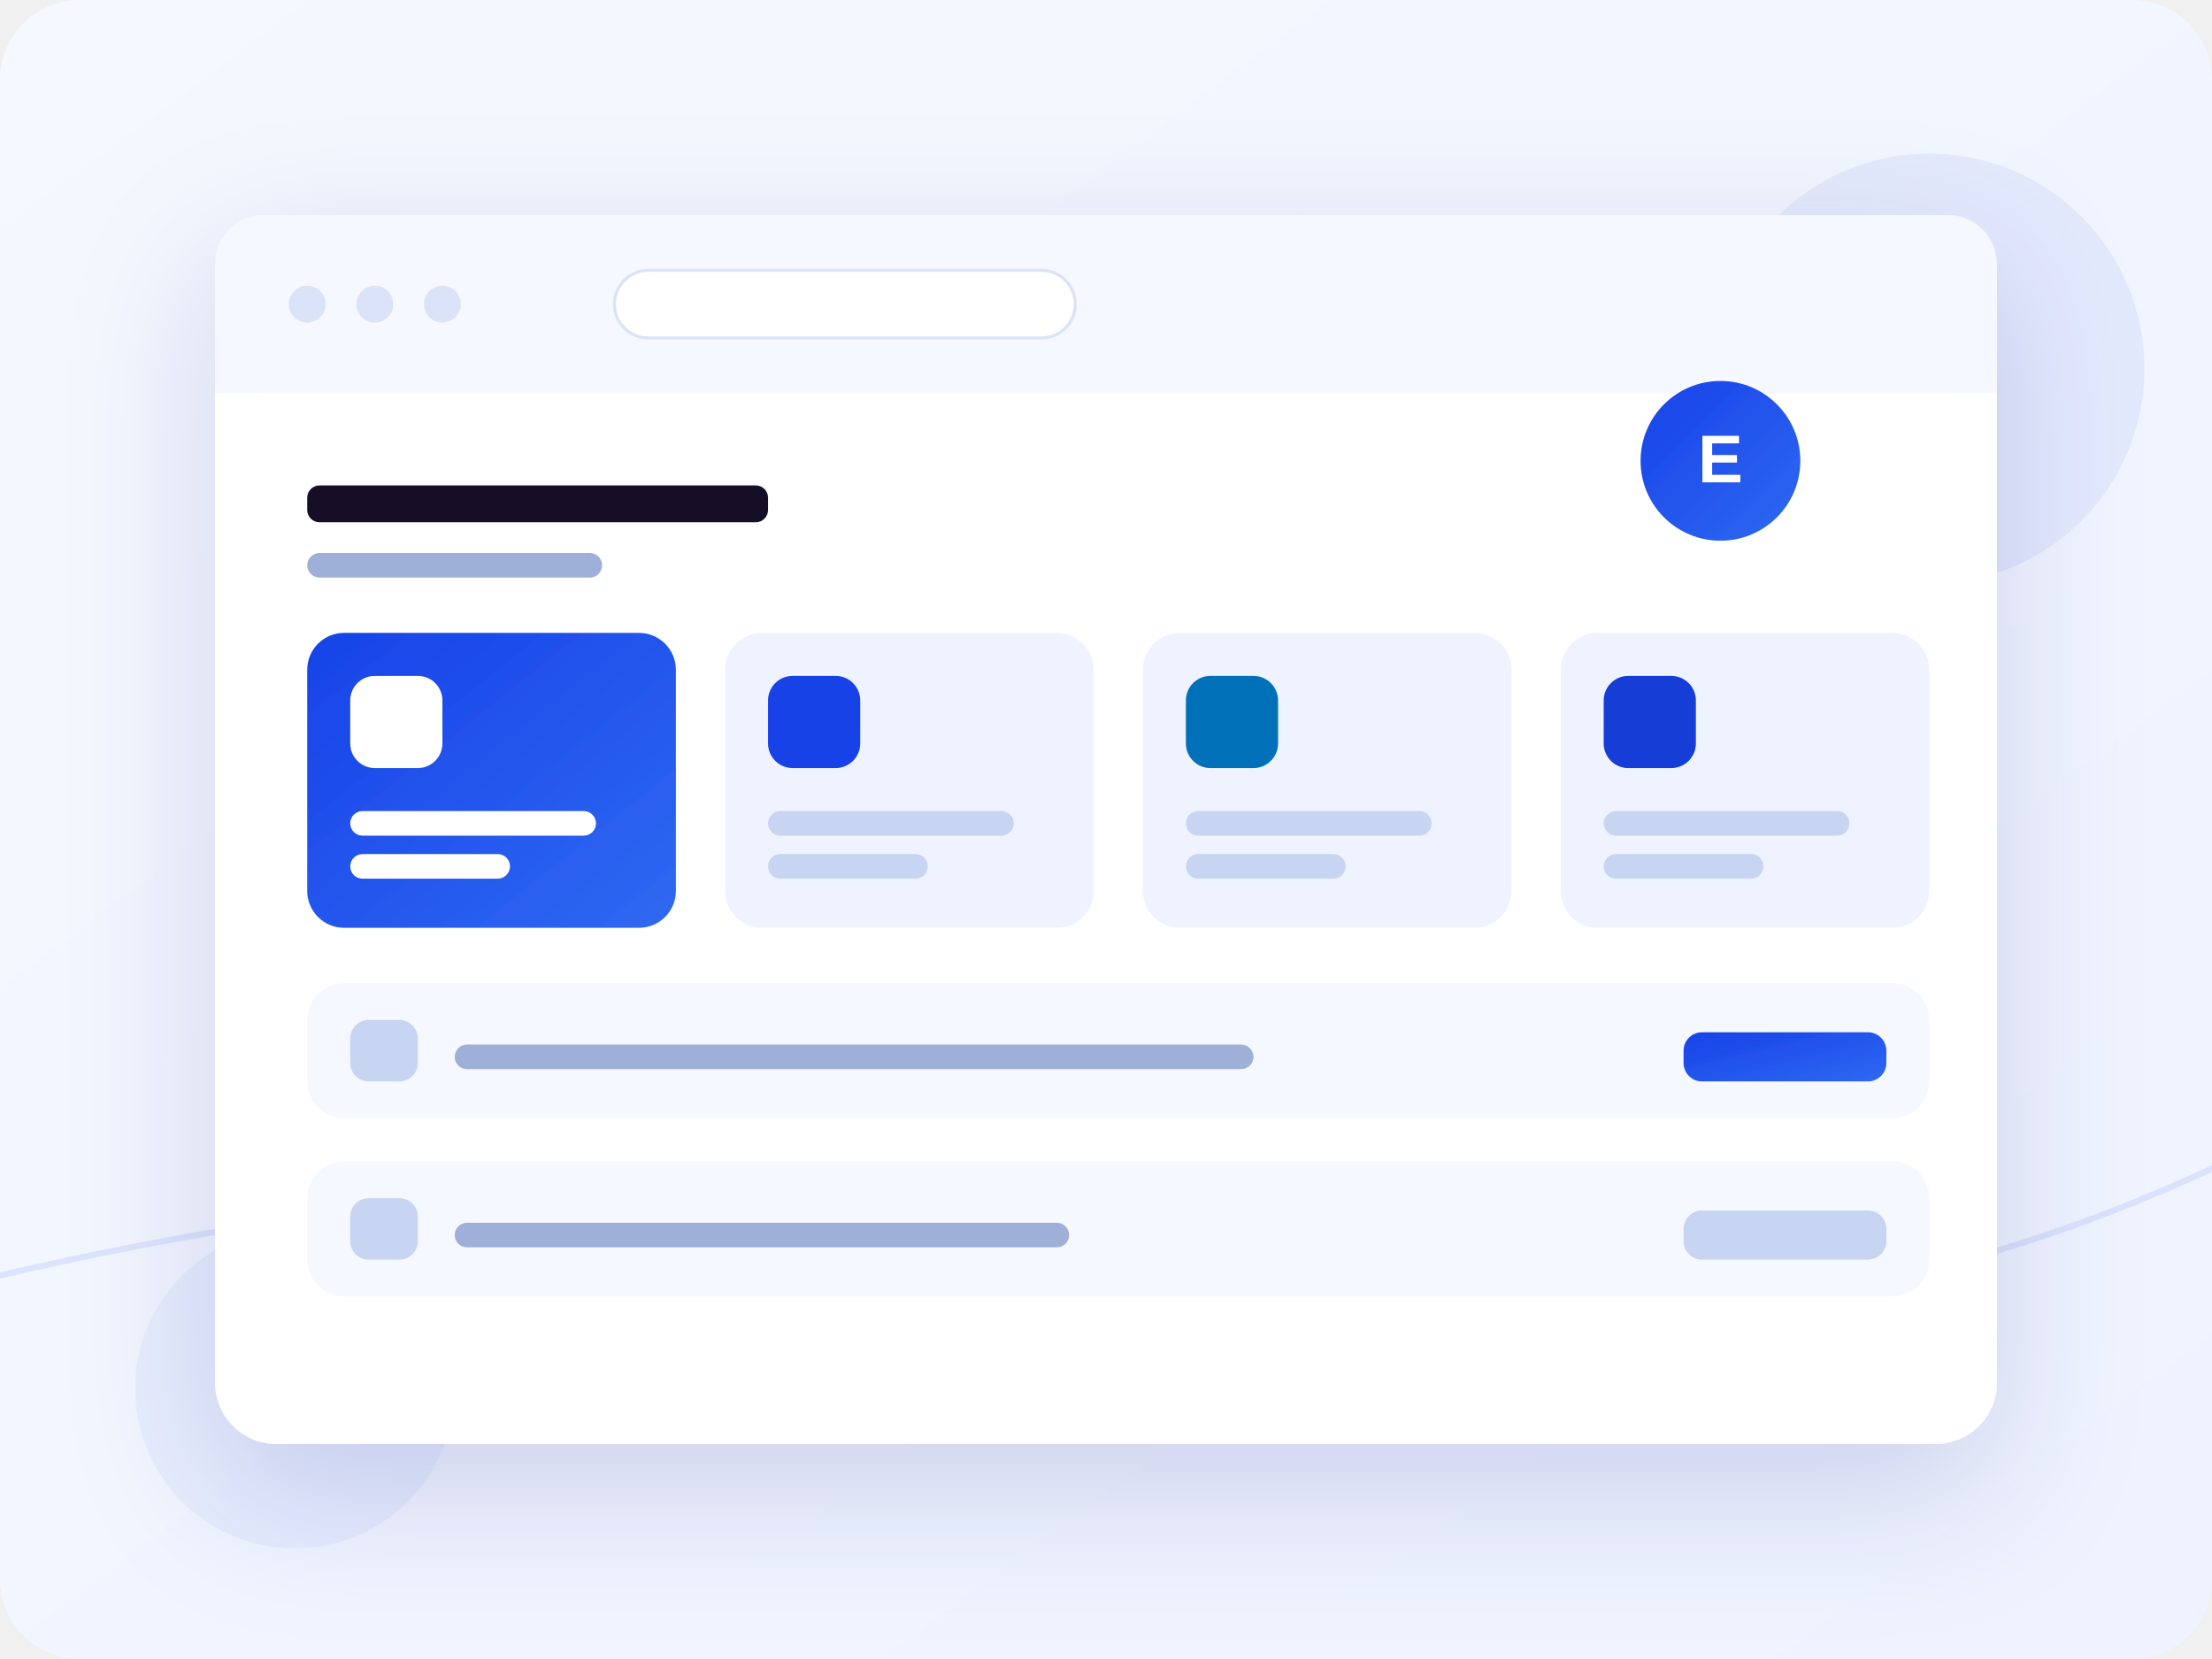
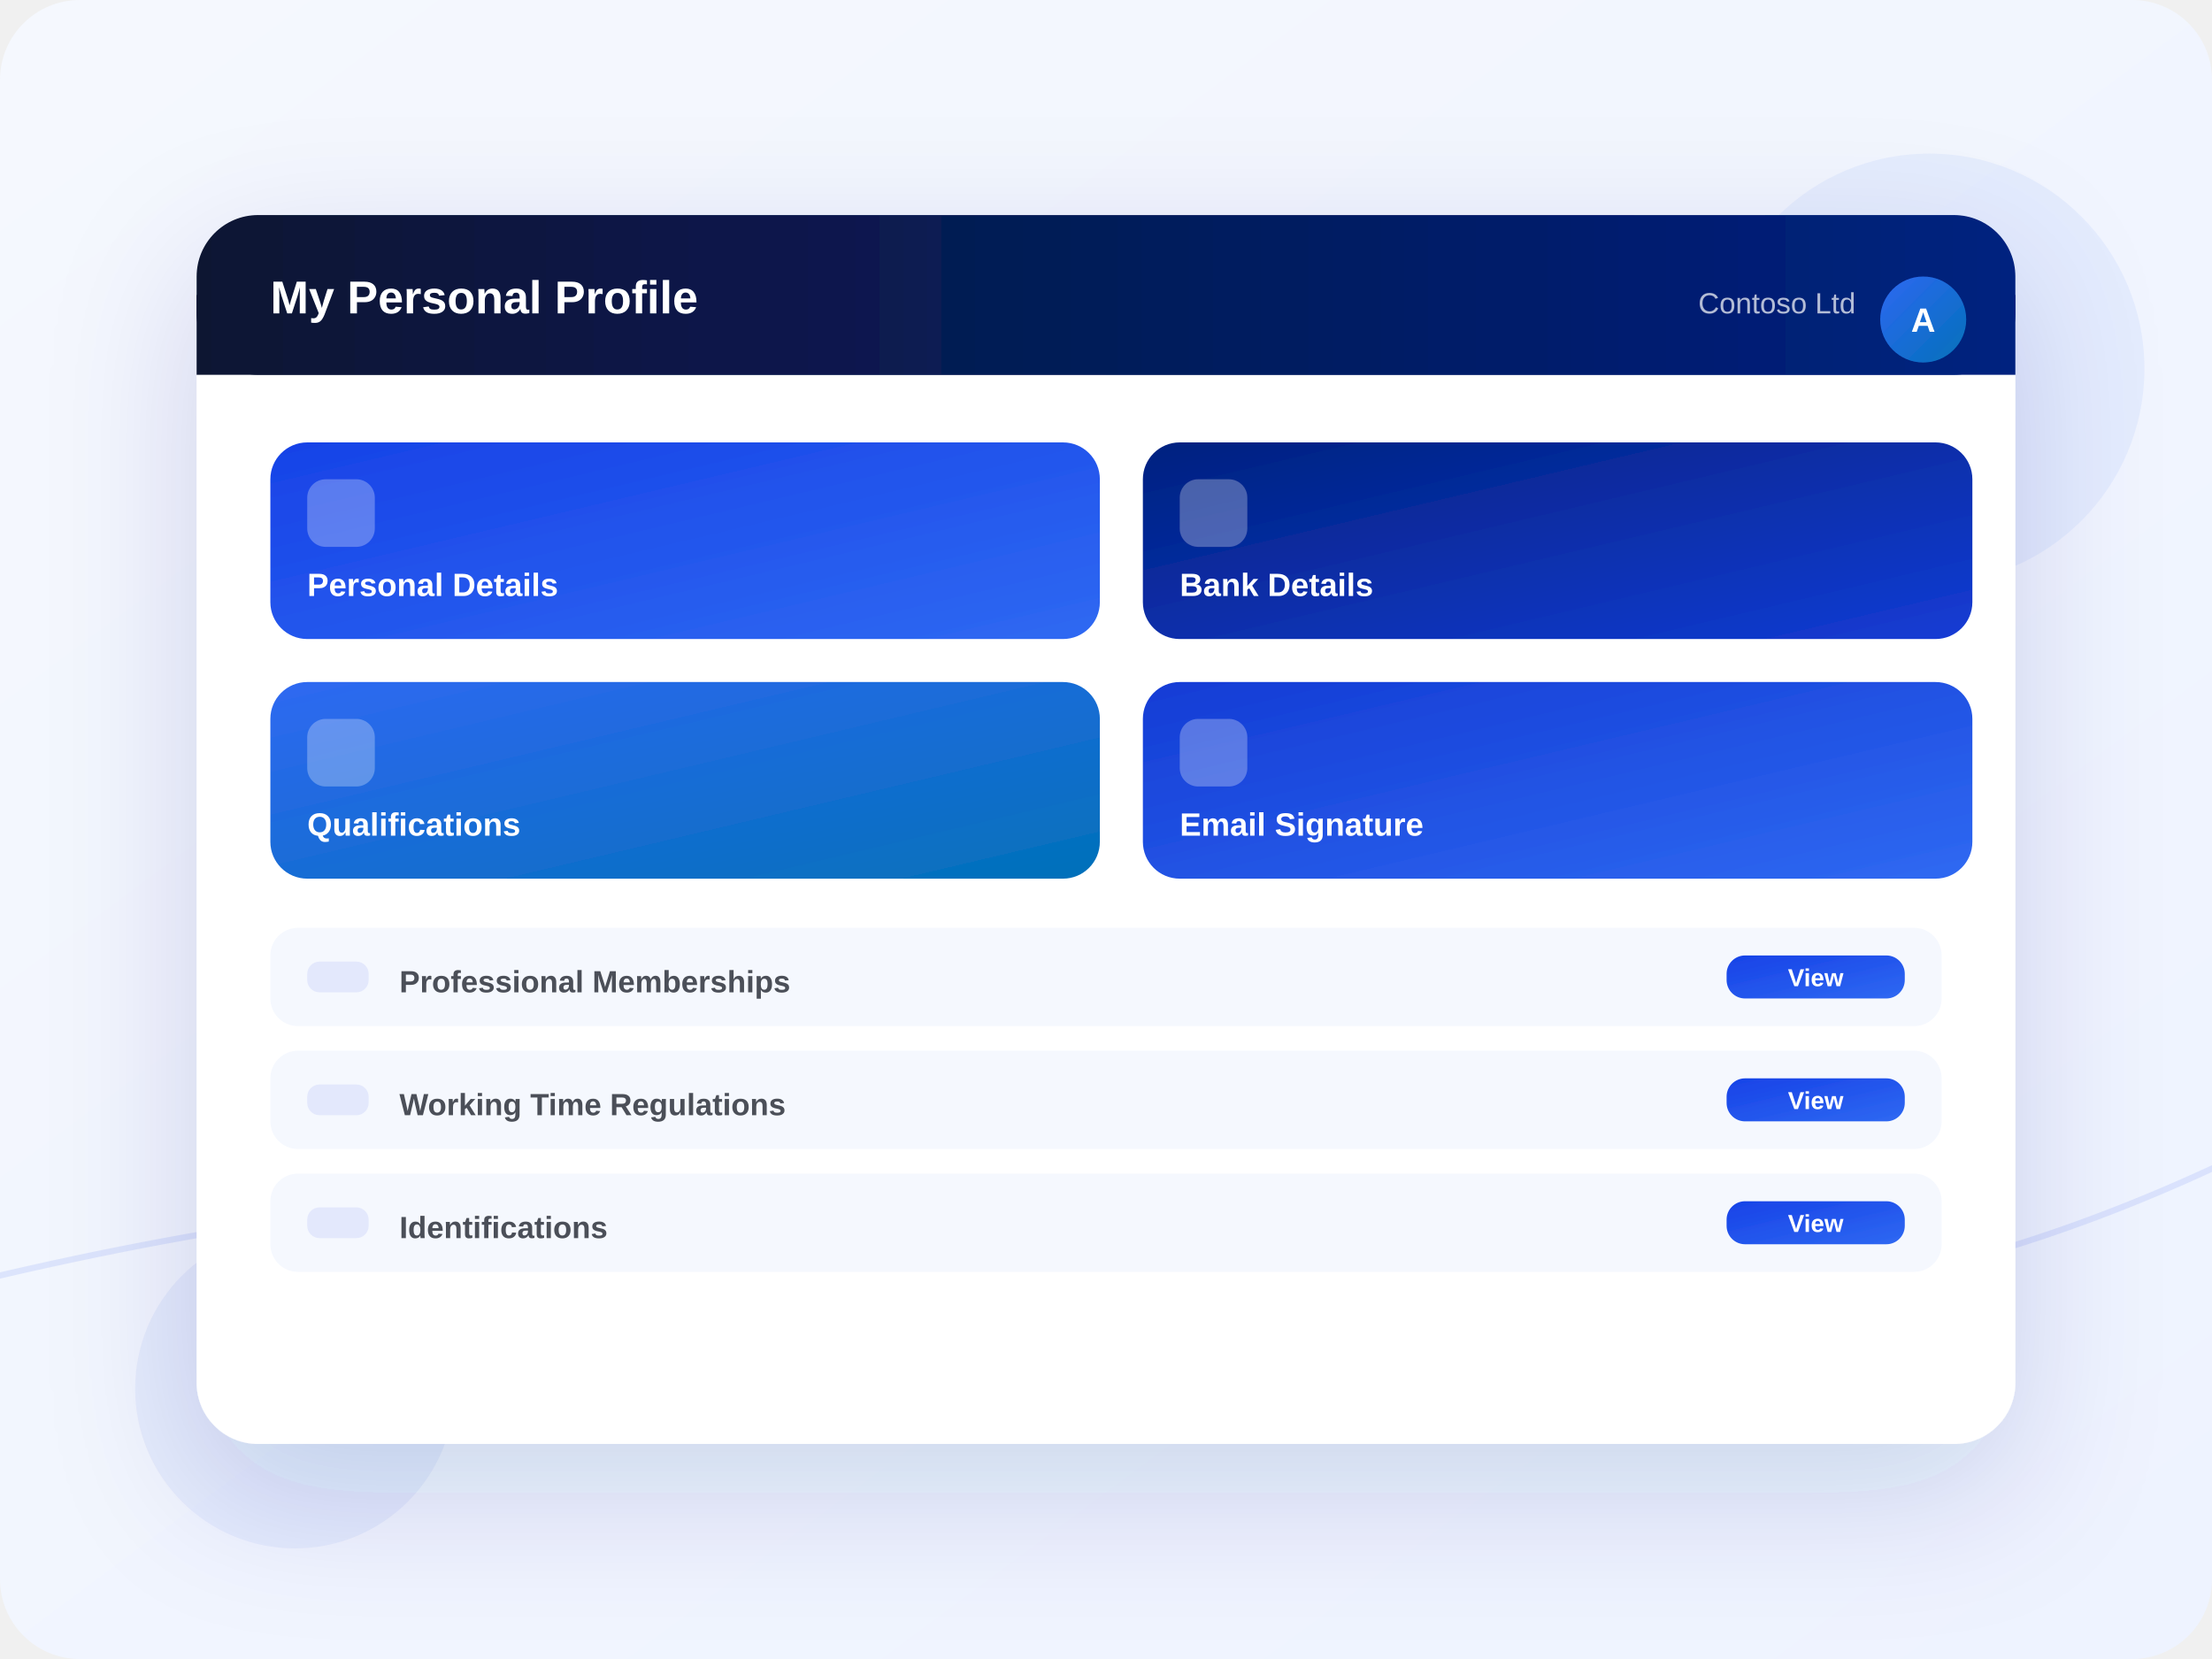
<svg xmlns="http://www.w3.org/2000/svg" viewBox="0 0 720 540" fill="none" role="img">
  <defs>
    <linearGradient id="bg" x1="0" y1="0" x2="1" y2="1">
      <stop offset="0" stop-color="#F5F8FE" />
      <stop offset="1" stop-color="#EEF3FF" />
    </linearGradient>
-     <linearGradient id="ac" x1="0" y1="0" x2="1" y2="1">
+     <linearGradient id="navy" x1="0" y1="0" x2="1" y2="1">
+       <stop offset="0" stop-color="#00217F" />
+       <stop offset="1" stop-color="#143CD5" />
+     </linearGradient>
+     <linearGradient id="brand" x1="0" y1="0" x2="1" y2="1">
      <stop offset="0" stop-color="#1742E7" />
      <stop offset="1" stop-color="#2F69F2" />
    </linearGradient>
-     <filter id="s" x="-20%" y="-20%" width="140%" height="140%">
-       <feDropShadow dx="0" dy="16" stdDeviation="24" flood-color="#00217F" flood-opacity="0.15" />
+     <linearGradient id="sky" x1="0" y1="0" x2="1" y2="1">
+       <stop offset="0" stop-color="#2F69F2" />
+       <stop offset="1" stop-color="#0170B9" />
+     </linearGradient>
+     <linearGradient id="head" x1="0" y1="0" x2="1" y2="0">
+       <stop offset="0" stop-color="#0B1533" />
+       <stop offset="1" stop-color="#00217F" />
+     </linearGradient>
+     <filter id="sh" x="-20%" y="-20%" width="140%" height="140%">
+       <feDropShadow dx="0" dy="16" stdDeviation="24" flood-color="#00217F" flood-opacity="0.16" />
+     </filter>
+     <filter id="sh2" x="-30%" y="-30%" width="160%" height="160%">
+       <feDropShadow dx="0" dy="10" stdDeviation="16" flood-color="#00217F" flood-opacity="0.22" />
    </filter>
  </defs>
-   <rect width="720" height="540" rx="26" fill="url(#bg)" />
+   <rect x="0" y="0" width="720" height="540" rx="26" fill="url(#bg)" />
  <path d="M-20 420 Q220 360 400 410 T760 360" stroke="#1742E7" stroke-width="2" opacity="0.10" fill="none" />
-   <circle cx="628" cy="120" r="70" fill="#1742E7" opacity="0.07" />
-   <circle cx="96" cy="452" r="52" fill="#2F69F2" opacity="0.06" />
-   <g filter="url(#s)">
-     <rect x="70" y="70" width="580" height="400" rx="20" fill="#FFFFFF" />
-     <rect x="70" y="70" width="580" height="58" rx="16" fill="#F5F8FE" />
-     <rect x="70" y="104" width="580" height="24" fill="#F5F8FE" />
-     <circle cx="100" cy="99" r="6" fill="#DAE3F8" />
-     <circle cx="122" cy="99" r="6" fill="#DAE3F8" />
-     <circle cx="144" cy="99" r="6" fill="#DAE3F8" />
-     <rect x="200" y="88" width="150" height="22" rx="11" fill="#FFFFFF" stroke="#DAE3F8" />
-     <g transform="translate(560,150)">
-       <circle cx="0" cy="0" r="26" fill="url(#ac)" />
-       <text x="0" y="7" font-family="Poppins,Arial,sans-serif" font-size="22" font-weight="700" fill="#FFFFFF" text-anchor="middle">E</text>
-     </g>
-     <rect x="100" y="158" width="150" height="12" rx="4" fill="#121127" />
-     <rect x="100" y="180" width="96" height="8" rx="4" fill="#9FB0D8" />
-     <rect x="100" y="206" width="120" height="96" rx="12" fill="url(#ac)" />
-     <rect x="114" y="220" width="30" height="30" rx="8" fill="#FFFFFF" />
-     <rect x="114" y="264" width="80" height="8" rx="4" fill="#FFFFFF" />
-     <rect x="114" y="278" width="52" height="8" rx="4" fill="#FFFFFF" />
-     <rect x="236" y="206" width="120" height="96" rx="12" fill="#EEF3FF" />
-     <rect x="250" y="220" width="30" height="30" rx="8" fill="#1742E7" />
-     <rect x="250" y="264" width="80" height="8" rx="4" fill="#C7D4F2" />
-     <rect x="250" y="278" width="52" height="8" rx="4" fill="#C7D4F2" />
-     <rect x="372" y="206" width="120" height="96" rx="12" fill="#EEF3FF" />
-     <rect x="386" y="220" width="30" height="30" rx="8" fill="#0170B9" />
-     <rect x="386" y="264" width="80" height="8" rx="4" fill="#C7D4F2" />
-     <rect x="386" y="278" width="52" height="8" rx="4" fill="#C7D4F2" />
-     <rect x="508" y="206" width="120" height="96" rx="12" fill="#EEF3FF" />
-     <rect x="522" y="220" width="30" height="30" rx="8" fill="#143CD5" />
-     <rect x="522" y="264" width="80" height="8" rx="4" fill="#C7D4F2" />
-     <rect x="522" y="278" width="52" height="8" rx="4" fill="#C7D4F2" />
-     <rect x="100" y="320" width="528" height="44" rx="12" fill="#F5F8FE" />
-     <rect x="114" y="332" width="22" height="20" rx="6" fill="#C7D4F2" />
-     <rect x="148" y="340" width="260" height="8" rx="4" fill="#9FB0D8" />
-     <rect x="548" y="336" width="66" height="16" rx="6" fill="url(#ac)" />
-     <rect x="100" y="378" width="528" height="44" rx="12" fill="#F5F8FE" />
-     <rect x="114" y="390" width="22" height="20" rx="6" fill="#C7D4F2" />
-     <rect x="148" y="398" width="200" height="8" rx="4" fill="#9FB0D8" />
-     <rect x="548" y="394" width="66" height="16" rx="6" fill="#C7D4F2" />
+   <circle cx="628" cy="120" r="70" fill="#2F69F2" opacity="0.07" />
+   <circle cx="96" cy="452" r="52" fill="#143CD5" opacity="0.06" />
+   <g filter="url(#sh)">
+     <rect x="64" y="70" width="592" height="400" rx="20" fill="#FFFFFF" />
+     <rect x="64" y="70" width="592" height="52" rx="20" fill="url(#head)" />
+     <rect x="64" y="96" width="592" height="26" rx="0" fill="url(#head)" />
+     <text x="88" y="102" font-family="'Segoe UI',system-ui,Arial,sans-serif" font-size="15" font-weight="700" fill="#FFFFFF" text-anchor="start" opacity="1">My Personal Profile</text>
+     <text x="604" y="102" font-family="'Segoe UI',system-ui,Arial,sans-serif" font-size="9.5" font-weight="500" fill="#FFFFFF" text-anchor="end" opacity="0.7">Contoso Ltd</text>
+     <circle cx="626" cy="104" r="14" fill="url(#sky)" />
+     <text x="626" y="108" font-family="'Segoe UI',system-ui,Arial,sans-serif" font-size="11" font-weight="700" fill="#FFFFFF" text-anchor="middle" opacity="1">A</text>
+     <linearGradient id="royal3" x1="0" y1="0" x2="1" y2="1">
+       <stop offset="0" stop-color="#143CD5" />
+       <stop offset="1" stop-color="#2F69F2" />
+     </linearGradient>
+     <rect x="88" y="144" width="270" height="64" rx="12" fill="url(#brand)" />
+     <rect x="100" y="156" width="22" height="22" rx="6" fill="rgba(255,255,255,0.28)" />
+     <text x="100" y="194" font-family="'Segoe UI',system-ui,Arial,sans-serif" font-size="10.5" font-weight="700" fill="#FFFFFF" text-anchor="start" opacity="1">Personal Details</text>
+     <rect x="372" y="144" width="270" height="64" rx="12" fill="url(#navy)" />
+     <rect x="384" y="156" width="22" height="22" rx="6" fill="rgba(255,255,255,0.28)" />
+     <text x="384" y="194" font-family="'Segoe UI',system-ui,Arial,sans-serif" font-size="10.5" font-weight="700" fill="#FFFFFF" text-anchor="start" opacity="1">Bank Details</text>
+     <rect x="88" y="222" width="270" height="64" rx="12" fill="url(#sky)" />
+     <rect x="100" y="234" width="22" height="22" rx="6" fill="rgba(255,255,255,0.28)" />
+     <text x="100" y="272" font-family="'Segoe UI',system-ui,Arial,sans-serif" font-size="10.5" font-weight="700" fill="#FFFFFF" text-anchor="start" opacity="1">Qualifications</text>
+     <rect x="372" y="222" width="270" height="64" rx="12" fill="url(#royal3)" />
+     <rect x="384" y="234" width="22" height="22" rx="6" fill="rgba(255,255,255,0.28)" />
+     <text x="384" y="272" font-family="'Segoe UI',system-ui,Arial,sans-serif" font-size="10.5" font-weight="700" fill="#FFFFFF" text-anchor="start" opacity="1">Email Signature</text>
+     <rect x="88" y="302" width="544" height="32" rx="9" fill="#F5F8FE" />
+     <rect x="100" y="313" width="20" height="10" rx="4" fill="#E3E8FC" />
+     <text x="130" y="323" font-family="'Segoe UI',system-ui,Arial,sans-serif" font-size="10" font-weight="600" fill="#4B4F58" text-anchor="start" opacity="1">Professional Memberships</text>
+     <rect x="562" y="311" width="58" height="14" rx="6" fill="url(#brand)" />
+     <text x="591" y="321" font-family="'Segoe UI',system-ui,Arial,sans-serif" font-size="8" font-weight="700" fill="#FFFFFF" text-anchor="middle" opacity="1">View</text>
+     <rect x="88" y="342" width="544" height="32" rx="9" fill="#F5F8FE" />
+     <rect x="100" y="353" width="20" height="10" rx="4" fill="#E3E8FC" />
+     <text x="130" y="363" font-family="'Segoe UI',system-ui,Arial,sans-serif" font-size="10" font-weight="600" fill="#4B4F58" text-anchor="start" opacity="1">Working Time Regulations</text>
+     <rect x="562" y="351" width="58" height="14" rx="6" fill="url(#brand)" />
+     <text x="591" y="361" font-family="'Segoe UI',system-ui,Arial,sans-serif" font-size="8" font-weight="700" fill="#FFFFFF" text-anchor="middle" opacity="1">View</text>
+     <rect x="88" y="382" width="544" height="32" rx="9" fill="#F5F8FE" />
+     <rect x="100" y="393" width="20" height="10" rx="4" fill="#E3E8FC" />
+     <text x="130" y="403" font-family="'Segoe UI',system-ui,Arial,sans-serif" font-size="10" font-weight="600" fill="#4B4F58" text-anchor="start" opacity="1">Identifications</text>
+     <rect x="562" y="391" width="58" height="14" rx="6" fill="url(#brand)" />
+     <text x="591" y="401" font-family="'Segoe UI',system-ui,Arial,sans-serif" font-size="8" font-weight="700" fill="#FFFFFF" text-anchor="middle" opacity="1">View</text>
  </g>
</svg>
